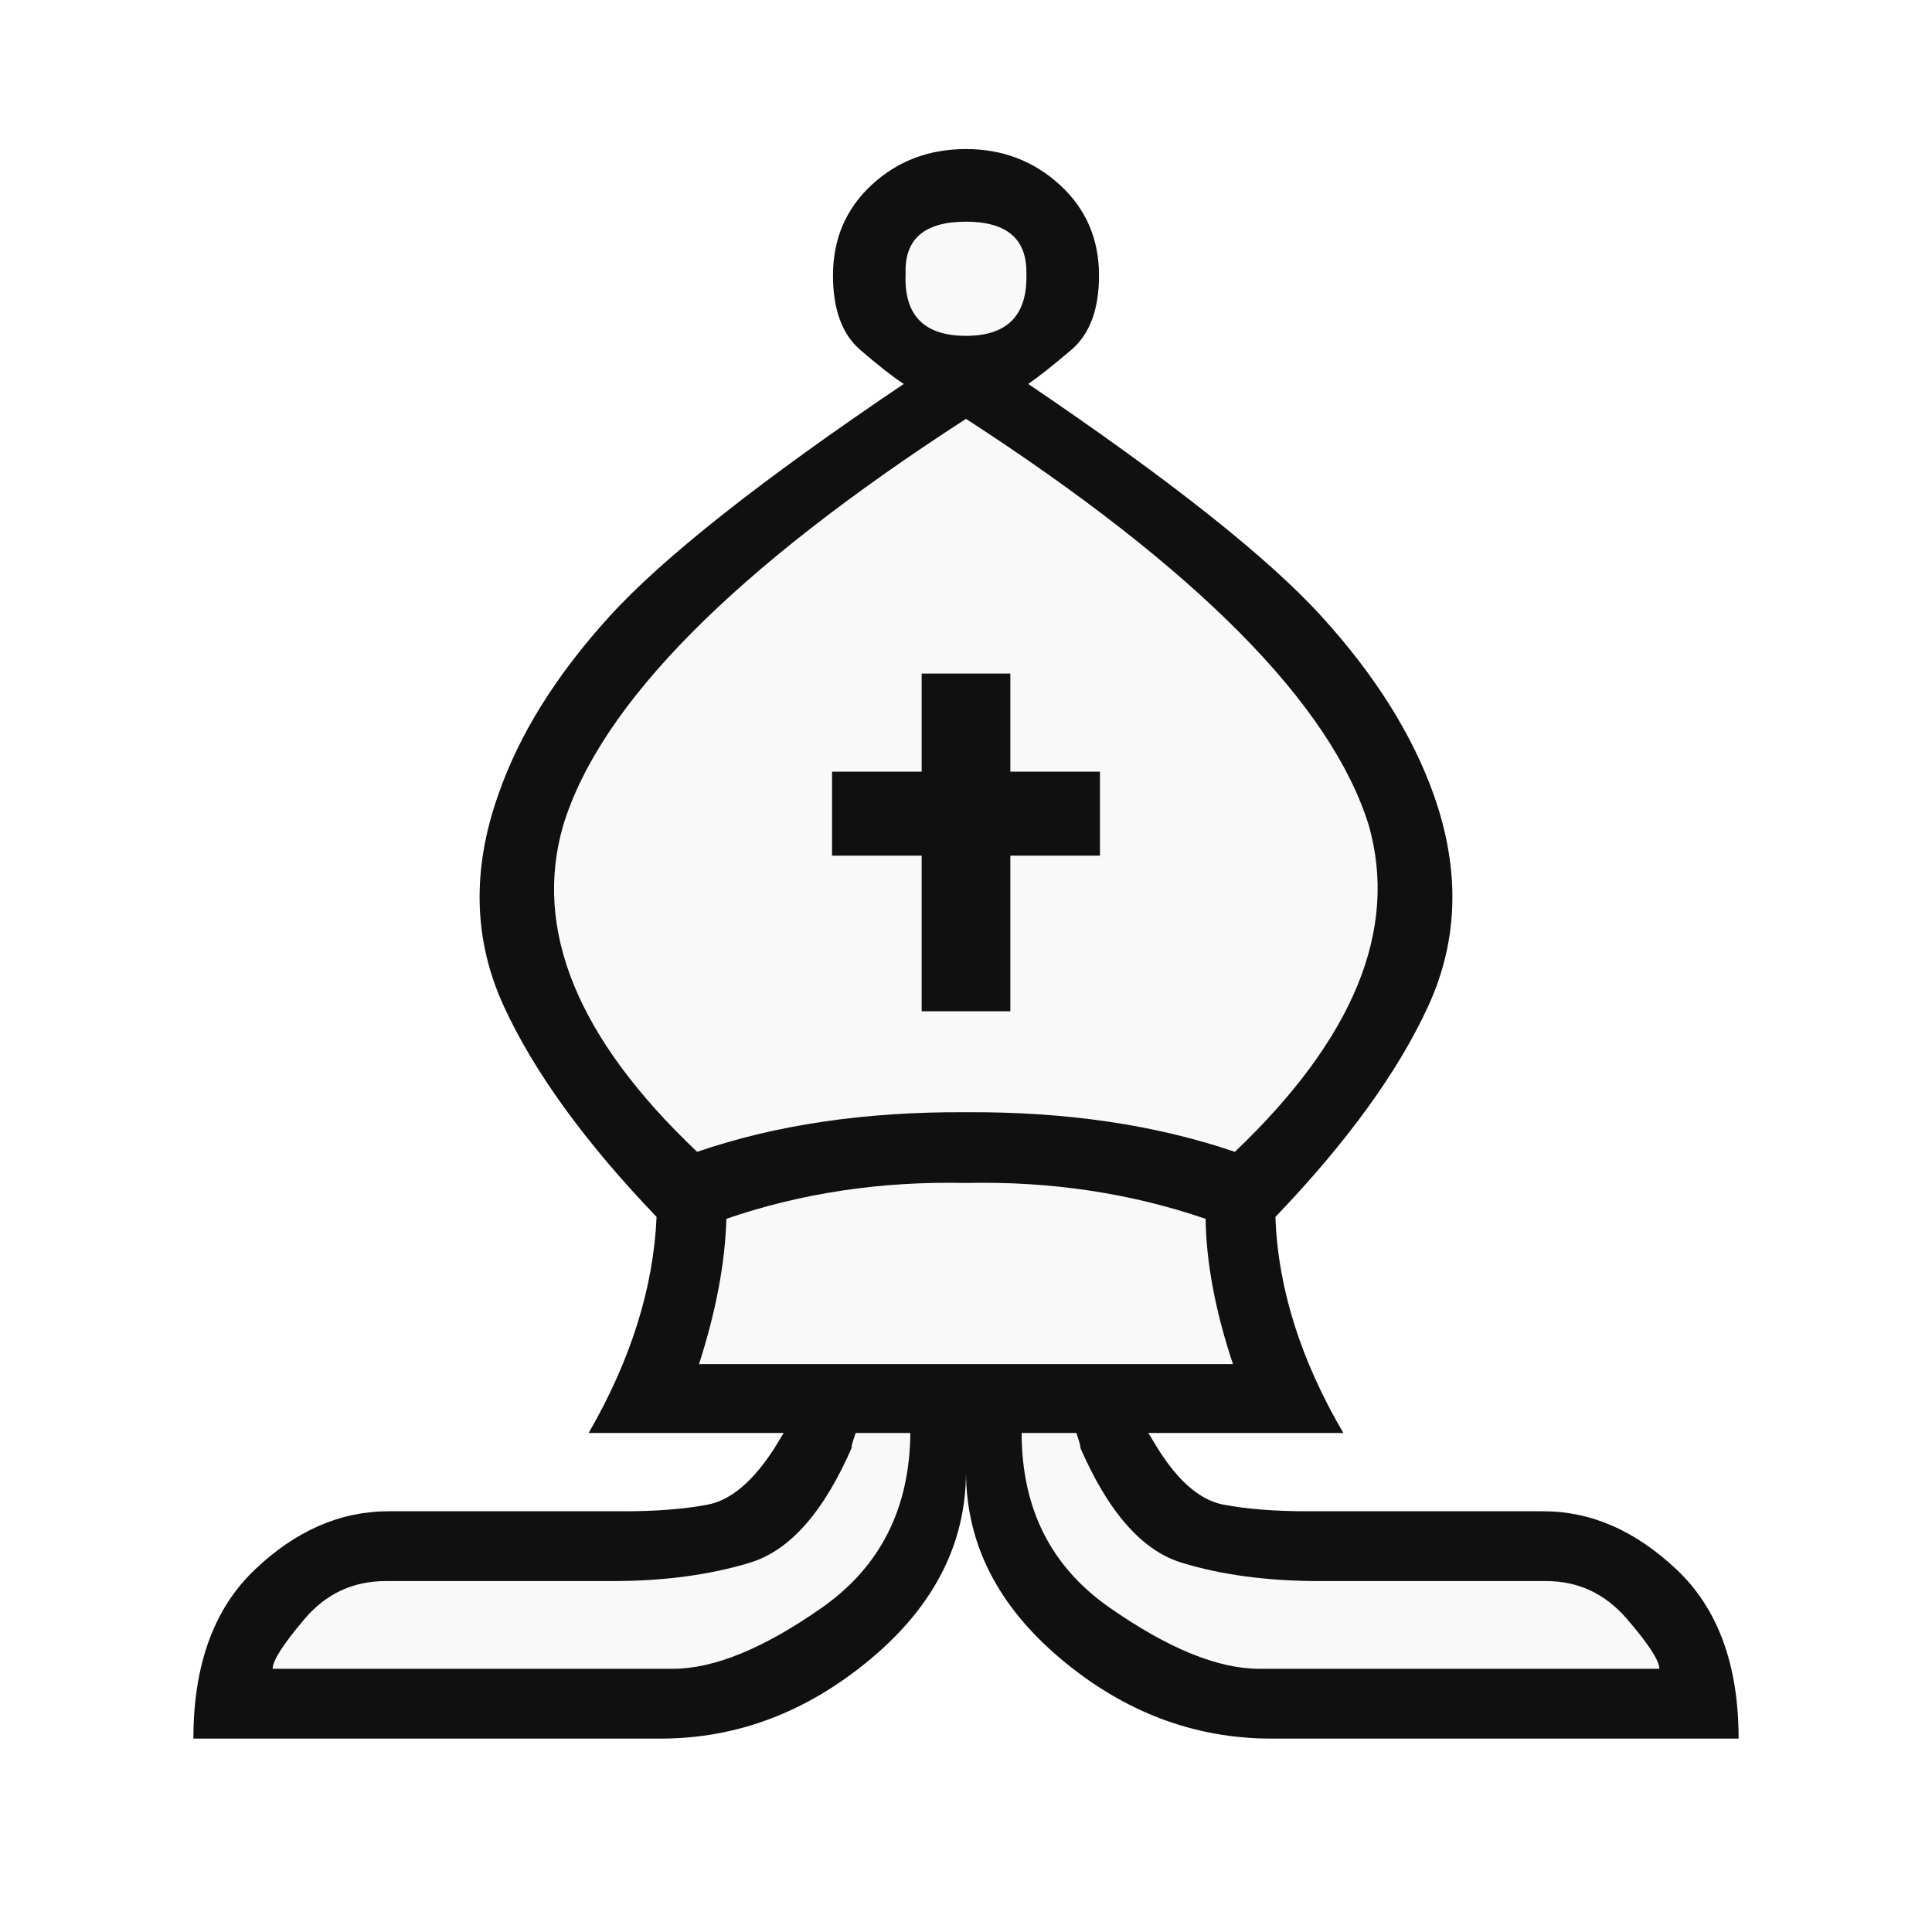
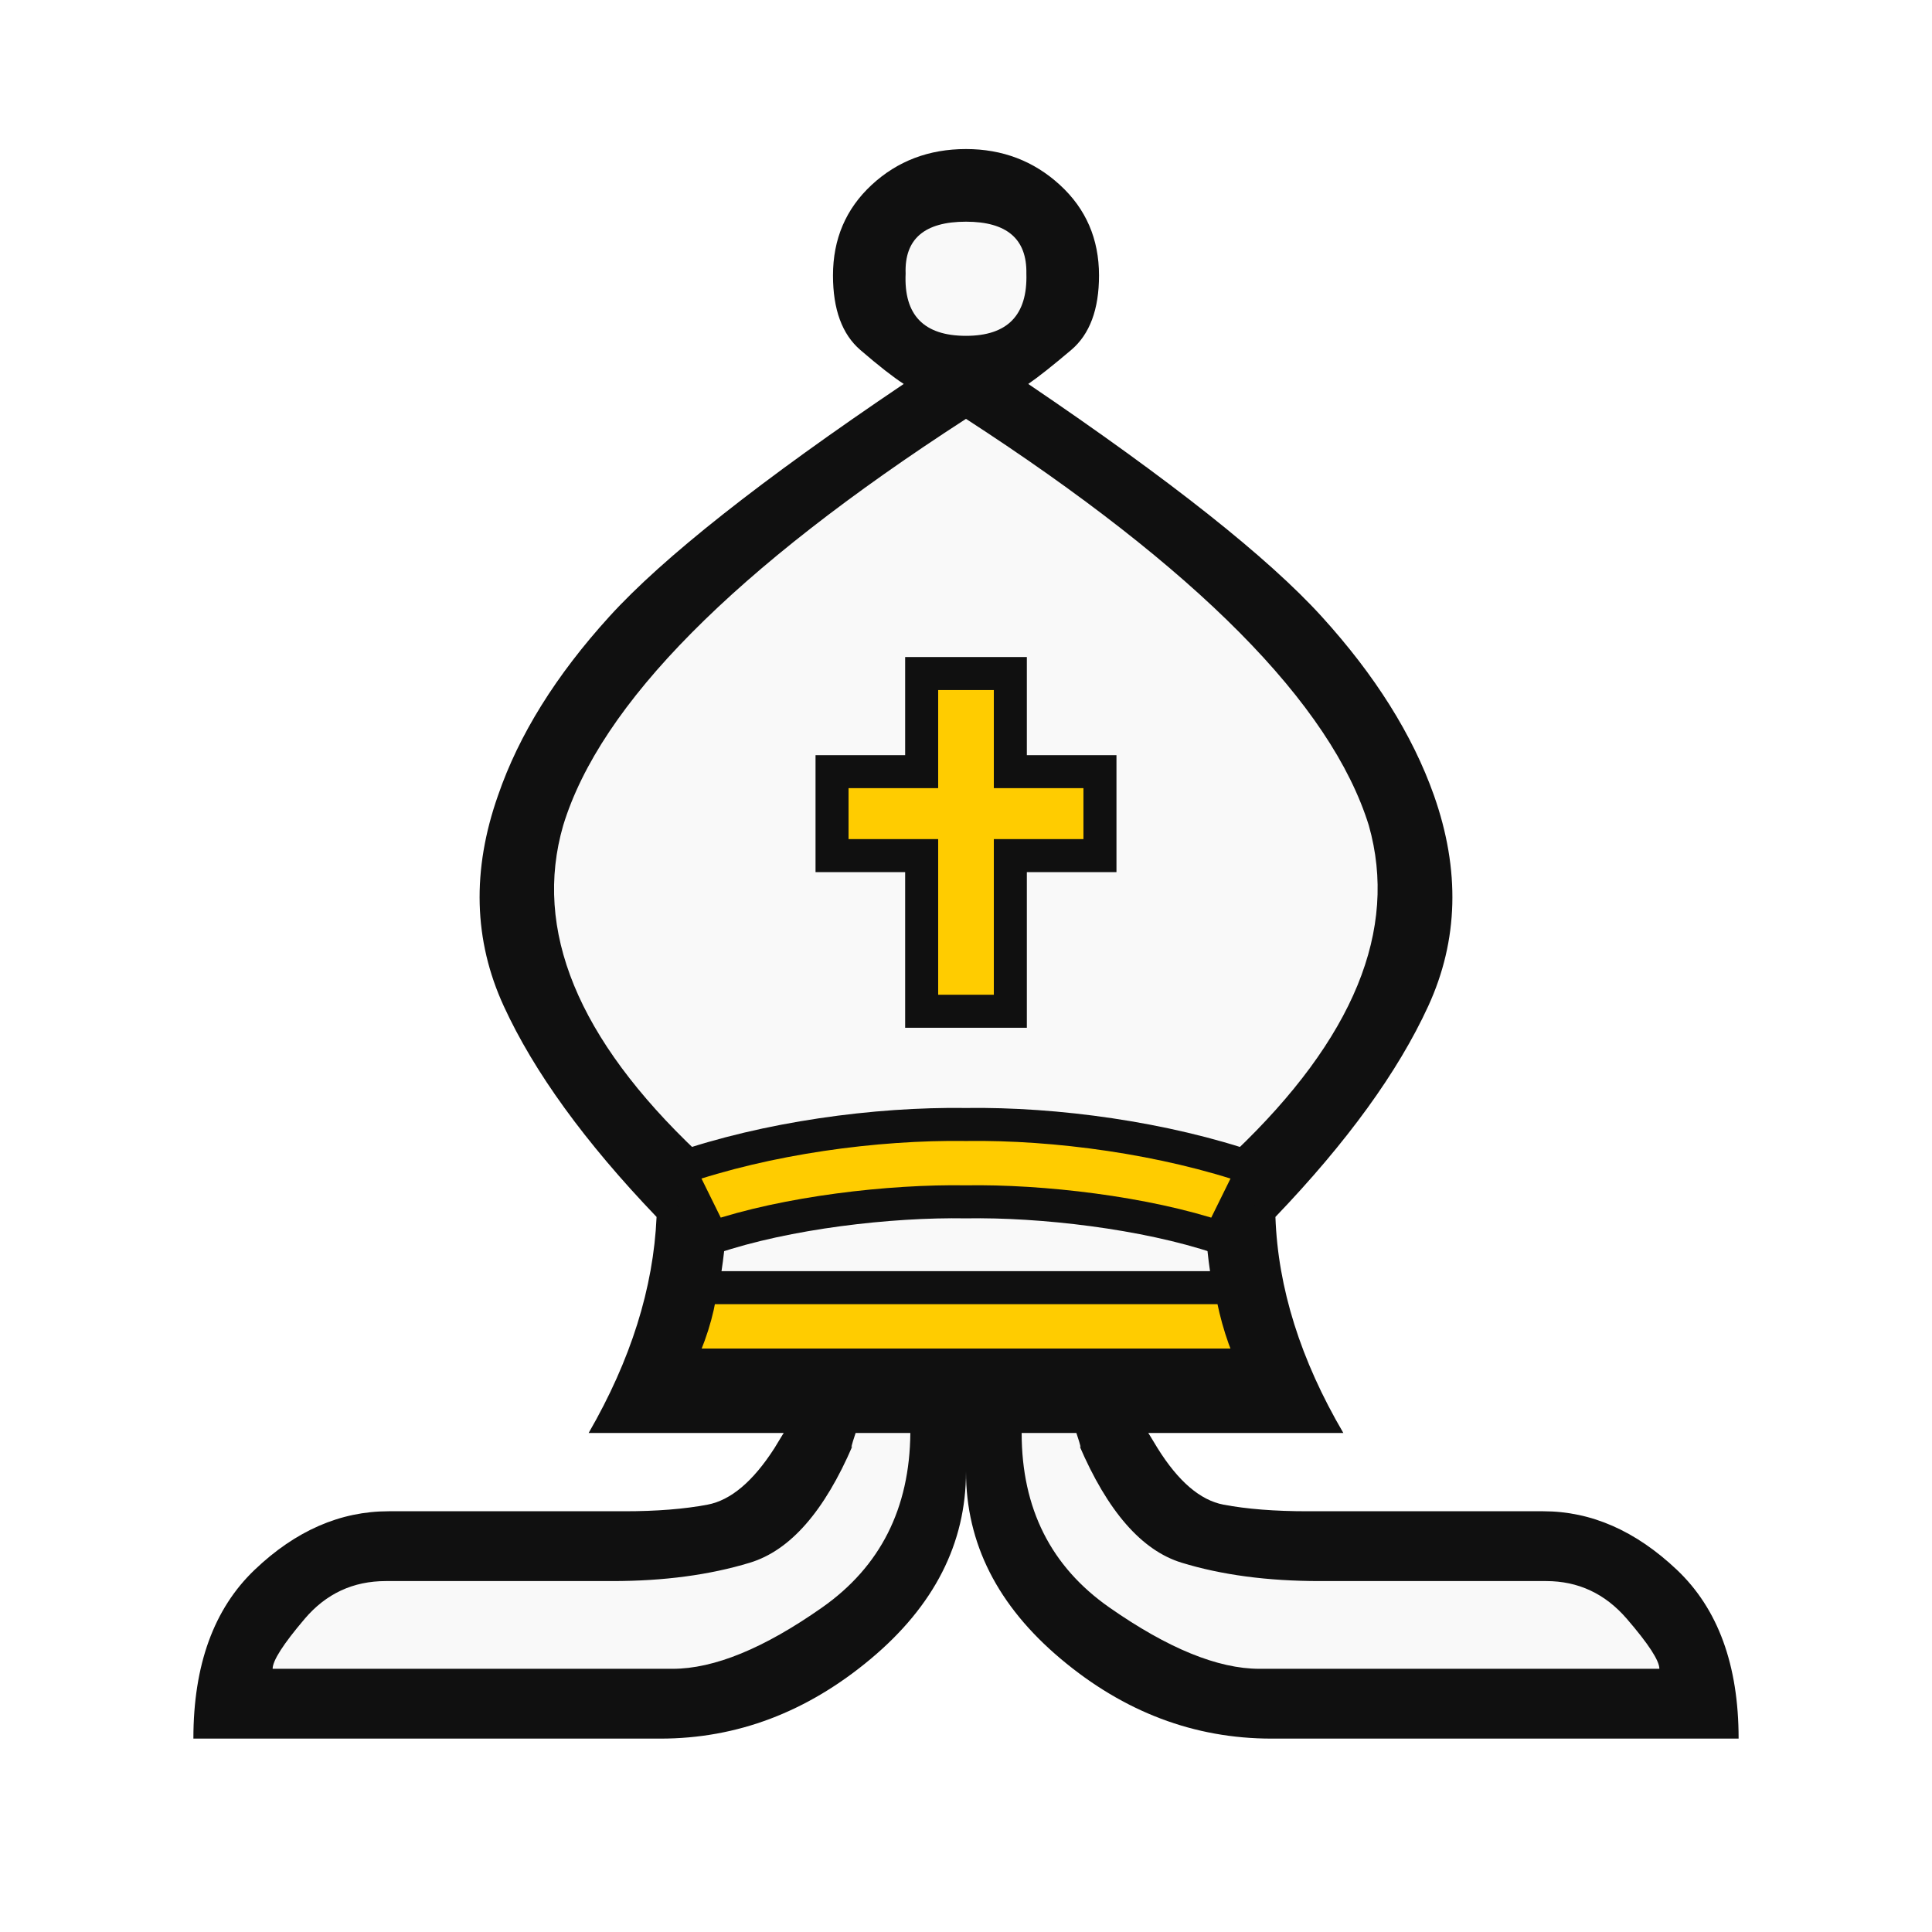
- <svg xmlns="http://www.w3.org/2000/svg" viewBox="0 0 2048 2048">
-   <path d="m 948.18,366.344 1,-139.102 148.135,-6.95 0.254,146.408 z M 564.353,859.7 c 113.404,-266.288 455.981,-442.781 455.981,-442.781 0,0 391.785,176.371 475.963,502.578 -8.846,208.747 -183.765,331.328 -183.765,331.328 l 27.019,221.5 -652.963,6 46.019,-233.5 c 0,0 -229.791,-170.811 -168.254,-385.125 z m -101.795,789.887 c 174.971,5.974 355.255,23.032 425.286,-141.884 l 92.354,0.725 c 0,0 0.07,190.014 -87.913,245.652 -162.797,102.948 -624.847,38.128 -624.847,38.128 0,0 -15.722,-146.109 195.12,-142.621 z m 631.296,37.493 -36.025,-184.923 101.887,5.224 c 0,0 22.612,152.792 315.124,130.958 381.243,-17.237 317.903,152.869 317.903,152.869 l -483.147,5 z" fill="#f9f9f9" />
-   <path d="M1024 356q66 0 64-66 1-55-64-55-66 0-64 55-3 66 64 66zm0 1204q0 114-101 198.5T700 1843H205q0-117 65-179t142-62h250q51 0 88-7t71-60q12-20 10-16h76q-7 21-3 13-45 105-109 124.5T649 1676H409q-52 0-86 40t-34 53h424q66 0 158.5-65t93.5-185H624q67-116 72-229-114-119-162-223.5T528 843q33-96 118-189.5T958 407q-17-11-46-36t-29-79q0-58 41-96t100-38q58 0 99.5 38t41.5 96q0 54-29.5 79t-45.5 36q226 153 311 246.5T1520 843q42 119-6 223.5T1352 1290q4 113 72 229h-341q0 120 93 185t159 65h424q0-13-34.5-53t-85.5-40h-240q-83 0-146.5-19.5T1144 1532q4 8-3-13h76q-2-4 10 16 33 53 70 60t89 7h250q76 0 141.5 62t65.5 179h-495q-123 0-223.5-84.5T1024 1560zm0-114h283q-28-84-29-154-120-41-254-38-135-3-254 38-2 70-29 154zm0-267q159-1 285 42 189-180 142-346-60-193-427-431-368 238-427 431-48 166 142 346 125-43 285-42zm-47-361V714h94v104h95v89h-95v165h-94V907h-95v-89z" fill="#101010" />
+ <svg xmlns="http://www.w3.org/2000/svg" viewBox="0 0 2048 2048" version="1.1" id="svg6">
+   <defs id="defs10" />
+   <path d="m 948.18,366.344 1,-139.102 148.135,-6.95 0.254,146.408 z M 564.353,859.7 c 113.404,-266.288 455.981,-442.781 455.981,-442.781 0,0 391.785,176.371 475.963,502.578 -8.846,208.747 -183.765,331.328 -183.765,331.328 l 27.019,221.5 -652.963,6 46.019,-233.5 c 0,0 -229.791,-170.811 -168.254,-385.125 z m -101.795,789.887 c 174.971,5.974 355.255,23.032 425.286,-141.884 l 92.354,0.725 c 0,0 0.07,190.014 -87.913,245.652 -162.797,102.948 -624.847,38.128 -624.847,38.128 0,0 -15.722,-146.109 195.12,-142.621 z m 631.296,37.493 -36.025,-184.923 101.887,5.224 c 0,0 22.612,152.792 315.124,130.958 381.243,-17.237 317.903,152.869 317.903,152.869 l -483.147,5 z" fill="#f9f9f9" id="path2" />
+   <path d="M1024 356q66 0 64-66 1-55-64-55-66 0-64 55-3 66 64 66zm0 1204q0 114-101 198.5T700 1843H205q0-117 65-179t142-62h250q51 0 88-7t71-60q12-20 10-16h76q-7 21-3 13-45 105-109 124.5T649 1676H409q-52 0-86 40t-34 53h424q66 0 158.5-65t93.5-185H624q67-116 72-229-114-119-162-223.5T528 843q33-96 118-189.5T958 407q-17-11-46-36t-29-79q0-58 41-96t100-38q58 0 99.5 38t41.5 96q0 54-29.5 79t-45.5 36q226 153 311 246.5T1520 843q42 119-6 223.5T1352 1290q4 113 72 229h-341q0 120 93 185t159 65h424q0-13-34.5-53t-85.5-40h-240q-83 0-146.5-19.5T1144 1532q4 8-3-13h76q-2-4 10 16 33 53 70 60t89 7h250q76 0 141.5 62t65.5 179h-495q-123 0-223.5-84.5T1024 1560zm0-114h283q-28-84-29-154-120-41-254-38-135-3-254 38-2 70-29 154zm0-267q159-1 285 42 189-180 142-346-60-193-427-431-368 238-427 431-48 166 142 346 125-43 285-42zm-47-361V714h94v104h95v89h-95v165h-94V907h-95v-89z" fill="#101010" id="path4" />
+   <path d="m 977,818 h -95 v 89 h 95 v 165 h 94 V 907 h 95 v -89 h -95 V 714 h -94 z m -234,547 c -3.333,26 -12,53.333 -26,82 h 614 c -12,-24 -20.667,-51.333 -26,-82 z m 550,-53 36,-73 c -94.667,-32.667 -209.667,-48.333 -305,-47 -96,-1.333 -211,14.333 -305,47 l 36,73 c 78.667,-26.667 188.333,-39.333 269,-38 80,-1.333 189.667,11.333 269,38 z" style="display:inline;fill:#ffcc00;fill-opacity:1;stroke:#101010;stroke-width:35;stroke-dasharray:none;stroke-opacity:1" id="path3396" />
</svg>
